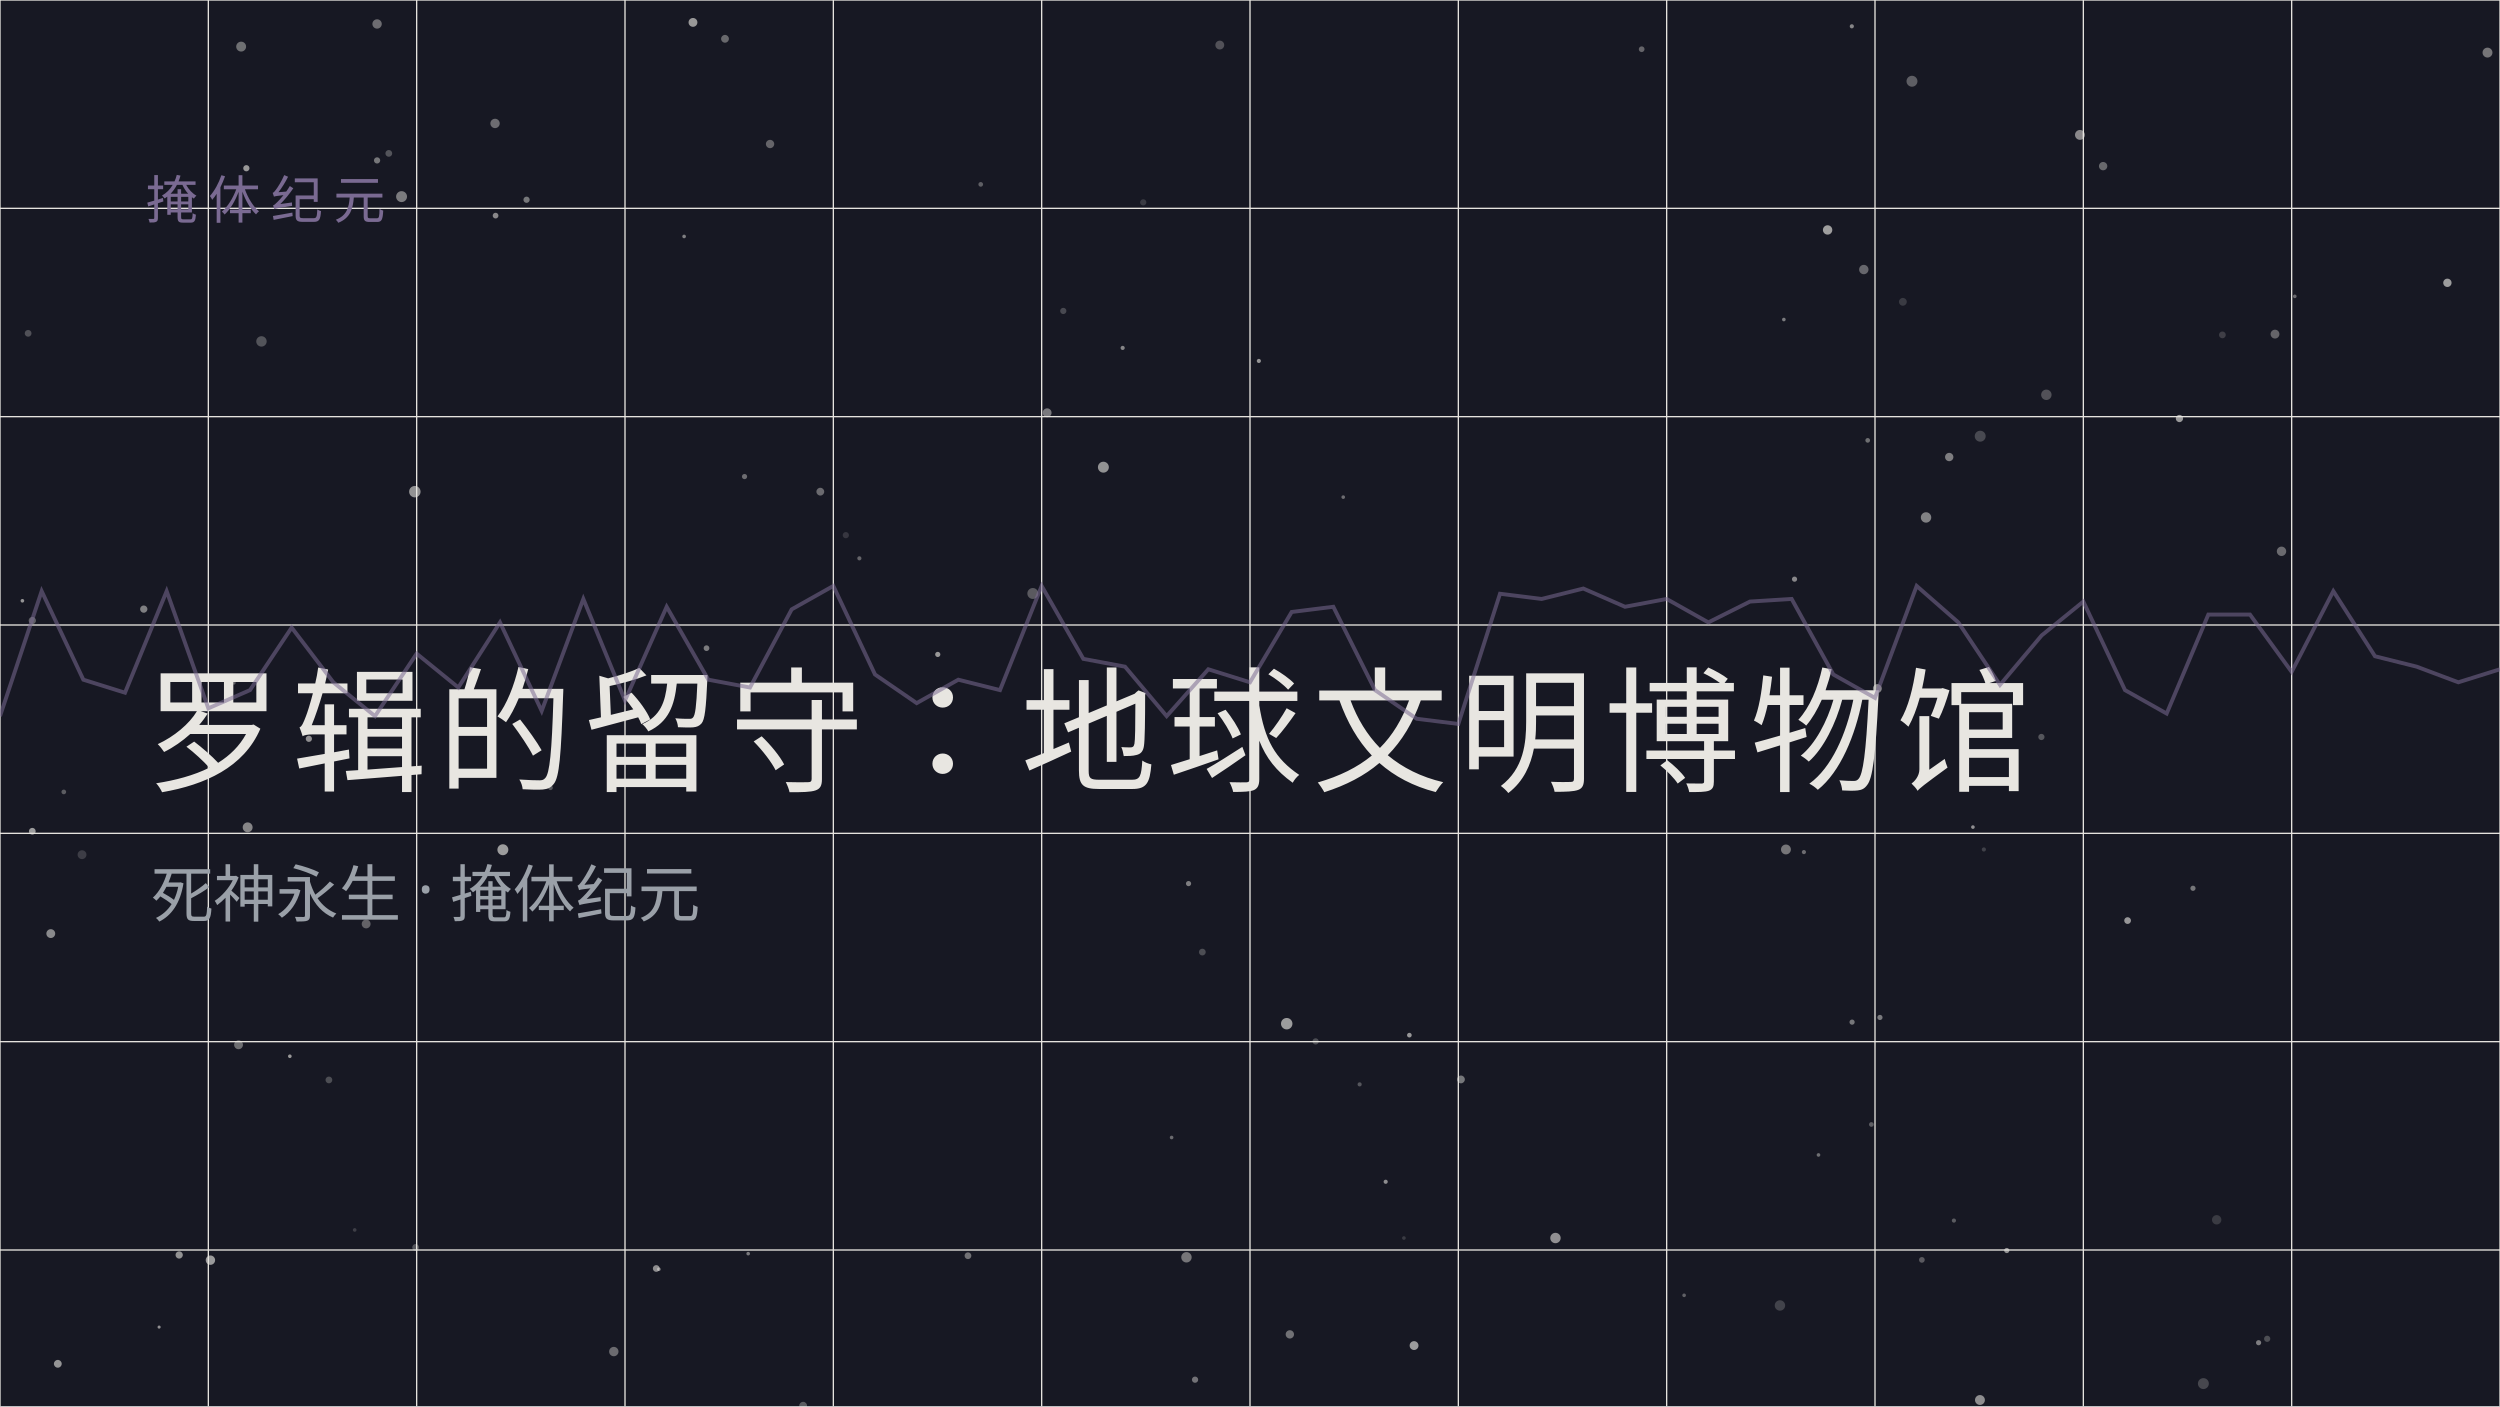
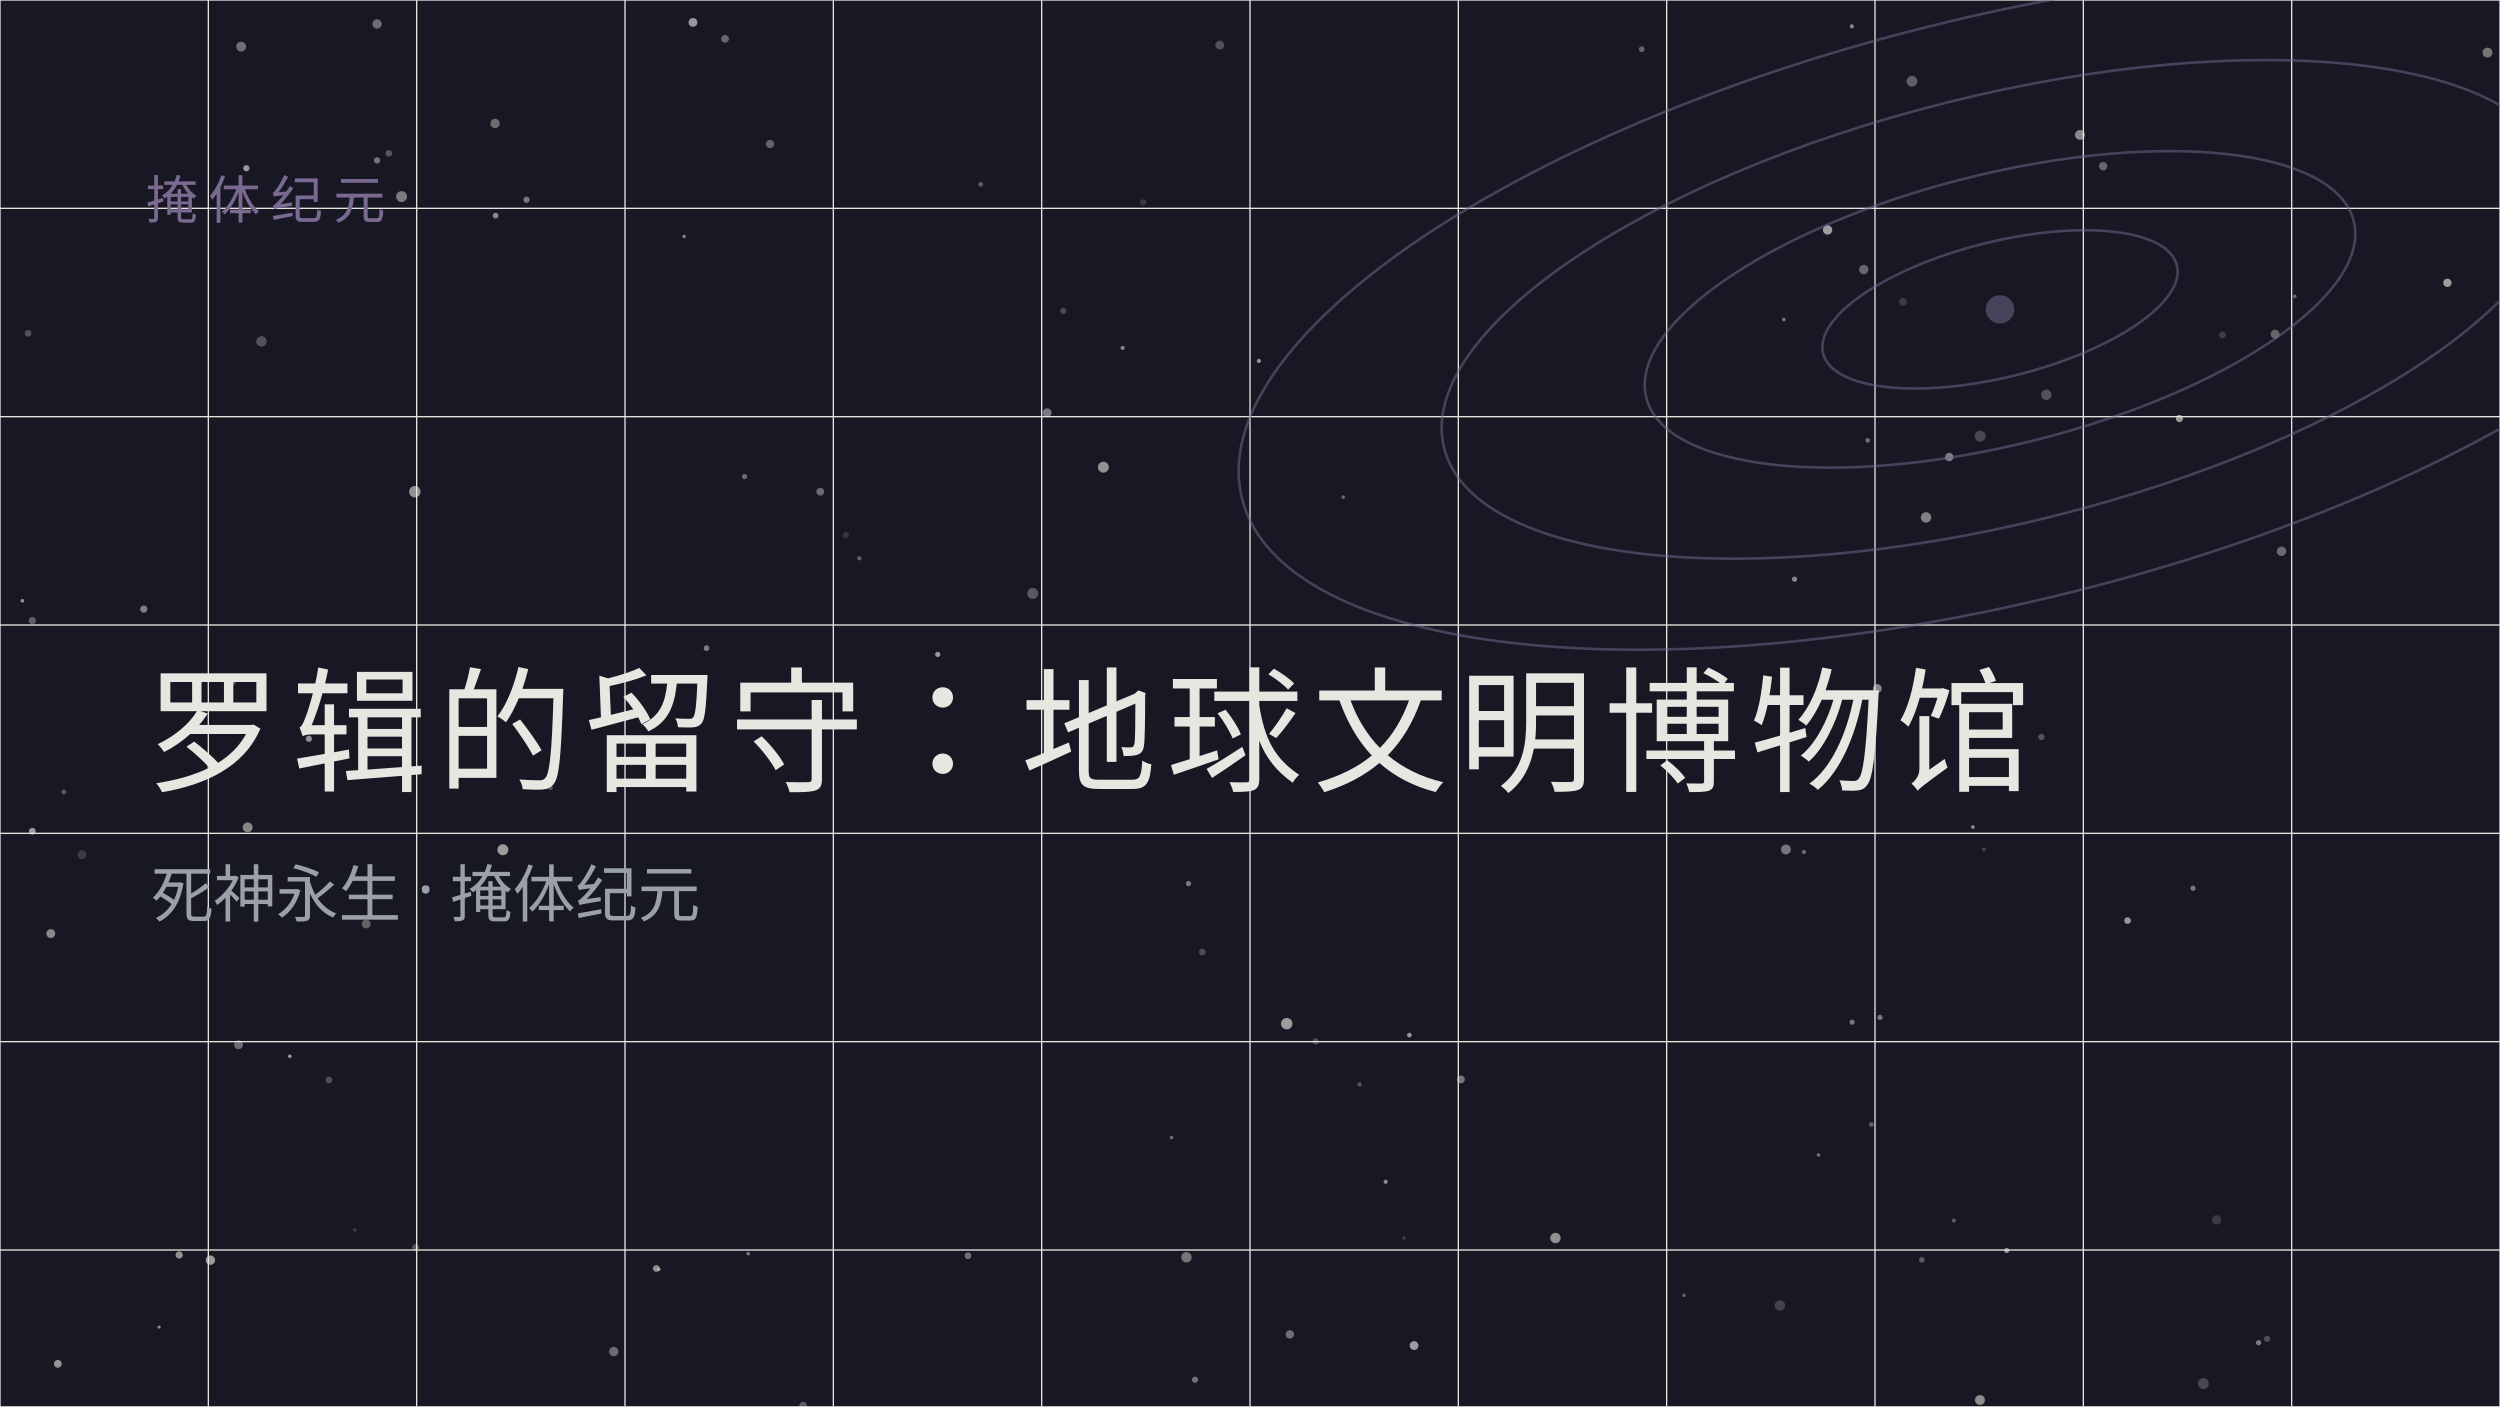
<svg xmlns="http://www.w3.org/2000/svg" width="960" height="540" viewBox="0 0 960 540">
  <rect width="960" height="540" fill="#0a0e14" />
  <rect width="960" height="540" fill="#7a6a92" opacity="0.12" />
  <line x1="0" y1="0" x2="0" y2="540" stroke="#e8e6e1" stroke-width="0.5" />
  <line x1="80" y1="0" x2="80" y2="540" stroke="#e8e6e1" stroke-width="0.5" />
  <line x1="160" y1="0" x2="160" y2="540" stroke="#e8e6e1" stroke-width="0.5" />
  <line x1="240" y1="0" x2="240" y2="540" stroke="#e8e6e1" stroke-width="0.5" />
  <line x1="320" y1="0" x2="320" y2="540" stroke="#e8e6e1" stroke-width="0.5" />
  <line x1="400" y1="0" x2="400" y2="540" stroke="#e8e6e1" stroke-width="0.5" />
  <line x1="480" y1="0" x2="480" y2="540" stroke="#e8e6e1" stroke-width="0.5" />
  <line x1="560" y1="0" x2="560" y2="540" stroke="#e8e6e1" stroke-width="0.5" />
  <line x1="640" y1="0" x2="640" y2="540" stroke="#e8e6e1" stroke-width="0.5" />
  <line x1="720" y1="0" x2="720" y2="540" stroke="#e8e6e1" stroke-width="0.5" />
  <line x1="800" y1="0" x2="800" y2="540" stroke="#e8e6e1" stroke-width="0.5" />
  <line x1="880" y1="0" x2="880" y2="540" stroke="#e8e6e1" stroke-width="0.5" />
  <line x1="960" y1="0" x2="960" y2="540" stroke="#e8e6e1" stroke-width="0.5" />
  <line x1="0" y1="0" x2="960" y2="0" stroke="#e8e6e1" stroke-width="0.5" />
  <line x1="0" y1="80" x2="960" y2="80" stroke="#e8e6e1" stroke-width="0.5" />
  <line x1="0" y1="160" x2="960" y2="160" stroke="#e8e6e1" stroke-width="0.5" />
  <line x1="0" y1="240" x2="960" y2="240" stroke="#e8e6e1" stroke-width="0.5" />
  <line x1="0" y1="320" x2="960" y2="320" stroke="#e8e6e1" stroke-width="0.5" />
  <line x1="0" y1="400" x2="960" y2="400" stroke="#e8e6e1" stroke-width="0.5" />
  <line x1="0" y1="480" x2="960" y2="480" stroke="#e8e6e1" stroke-width="0.5" />
  <circle cx="715.7" cy="103.5" r="1.8" fill="#e8e6e1" opacity="0.38" />
  <circle cx="8.6" cy="230.7" r="0.7" fill="#e8e6e1" opacity="0.60" />
  <circle cx="698.3" cy="443.5" r="0.7" fill="#e8e6e1" opacity="0.42" />
  <circle cx="760.4" cy="167.5" r="2.1" fill="#e8e6e1" opacity="0.24" />
  <circle cx="10.8" cy="128.0" r="1.3" fill="#e8e6e1" opacity="0.27" />
  <circle cx="61.1" cy="509.6" r="0.6" fill="#e8e6e1" opacity="0.58" />
  <circle cx="266.1" cy="8.6" r="1.7" fill="#e8e6e1" opacity="0.62" />
  <circle cx="720.9" cy="264.4" r="1.7" fill="#e8e6e1" opacity="0.53" />
  <circle cx="376.6" cy="70.8" r="0.9" fill="#e8e6e1" opacity="0.34" />
  <circle cx="685.8" cy="326.2" r="1.9" fill="#e8e6e1" opacity="0.45" />
  <circle cx="461.7" cy="365.6" r="1.3" fill="#e8e6e1" opacity="0.26" />
  <circle cx="853.4" cy="128.6" r="1.3" fill="#e8e6e1" opacity="0.19" />
  <circle cx="144.8" cy="61.6" r="1.2" fill="#e8e6e1" opacity="0.46" />
  <circle cx="19.5" cy="358.5" r="1.7" fill="#e8e6e1" opacity="0.55" />
  <circle cx="271.3" cy="248.9" r="1.1" fill="#e8e6e1" opacity="0.48" />
  <circle cx="252.0" cy="487.1" r="1.3" fill="#e8e6e1" opacity="0.57" />
  <circle cx="881.2" cy="113.8" r="0.7" fill="#e8e6e1" opacity="0.40" />
  <circle cx="118.6" cy="283.7" r="1.2" fill="#e8e6e1" opacity="0.58" />
  <circle cx="211.4" cy="302.5" r="0.9" fill="#e8e6e1" opacity="0.30" />
  <circle cx="717.2" cy="169.1" r="0.9" fill="#e8e6e1" opacity="0.42" />
  <circle cx="31.5" cy="328.2" r="1.7" fill="#e8e6e1" opacity="0.18" />
  <circle cx="494.1" cy="393.1" r="2.2" fill="#e8e6e1" opacity="0.64" />
  <circle cx="154.2" cy="75.5" r="2.1" fill="#e8e6e1" opacity="0.48" />
  <circle cx="711.2" cy="392.5" r="1.0" fill="#e8e6e1" opacity="0.46" />
  <circle cx="324.8" cy="205.5" r="1.2" fill="#e8e6e1" opacity="0.15" />
  <circle cx="202.2" cy="76.7" r="1.2" fill="#e8e6e1" opacity="0.46" />
  <circle cx="431.1" cy="133.6" r="0.8" fill="#e8e6e1" opacity="0.53" />
  <circle cx="144.8" cy="9.2" r="1.8" fill="#e8e6e1" opacity="0.41" />
  <circle cx="870.6" cy="514.1" r="1.2" fill="#e8e6e1" opacity="0.26" />
  <circle cx="522.1" cy="416.4" r="0.8" fill="#e8e6e1" opacity="0.30" />
  <circle cx="402.1" cy="158.5" r="1.7" fill="#e8e6e1" opacity="0.47" />
  <circle cx="315.0" cy="188.8" r="1.5" fill="#e8e6e1" opacity="0.40" />
  <circle cx="561.0" cy="414.5" r="1.5" fill="#e8e6e1" opacity="0.46" />
  <circle cx="396.6" cy="227.9" r="2.1" fill="#e8e6e1" opacity="0.32" />
  <circle cx="149.3" cy="58.9" r="1.3" fill="#e8e6e1" opacity="0.29" />
  <circle cx="458.9" cy="529.8" r="1.2" fill="#e8e6e1" opacity="0.44" />
  <circle cx="371.7" cy="482.2" r="1.3" fill="#e8e6e1" opacity="0.43" />
  <circle cx="140.6" cy="354.8" r="1.7" fill="#e8e6e1" opacity="0.36" />
  <circle cx="817.0" cy="353.5" r="1.3" fill="#e8e6e1" opacity="0.61" />
  <circle cx="701.8" cy="88.3" r="1.8" fill="#e8e6e1" opacity="0.65" />
  <circle cx="807.6" cy="63.8" r="1.6" fill="#e8e6e1" opacity="0.39" />
  <circle cx="711.1" cy="10.1" r="0.8" fill="#e8e6e1" opacity="0.53" />
  <circle cx="842.1" cy="341.1" r="1.0" fill="#e8e6e1" opacity="0.46" />
  <circle cx="692.7" cy="327.2" r="0.8" fill="#e8e6e1" opacity="0.41" />
  <circle cx="750.3" cy="468.7" r="0.8" fill="#e8e6e1" opacity="0.33" />
  <circle cx="12.4" cy="319.2" r="1.3" fill="#e8e6e1" opacity="0.64" />
  <circle cx="739.6" cy="198.7" r="2.0" fill="#e8e6e1" opacity="0.51" />
  <circle cx="718.6" cy="431.8" r="0.9" fill="#e8e6e1" opacity="0.34" />
  <circle cx="111.3" cy="405.6" r="0.7" fill="#e8e6e1" opacity="0.62" />
  <circle cx="543.0" cy="516.7" r="1.7" fill="#e8e6e1" opacity="0.64" />
  <circle cx="515.8" cy="190.9" r="0.7" fill="#e8e6e1" opacity="0.41" />
  <circle cx="785.8" cy="151.6" r="2.0" fill="#e8e6e1" opacity="0.28" />
  <circle cx="468.4" cy="17.3" r="1.7" fill="#e8e6e1" opacity="0.28" />
  <circle cx="190.1" cy="47.4" r="1.8" fill="#e8e6e1" opacity="0.41" />
  <circle cx="456.4" cy="339.3" r="1.0" fill="#e8e6e1" opacity="0.49" />
  <circle cx="68.8" cy="481.9" r="1.4" fill="#e8e6e1" opacity="0.59" />
  <circle cx="12.4" cy="238.3" r="1.4" fill="#e8e6e1" opacity="0.34" />
  <circle cx="91.6" cy="401.2" r="1.7" fill="#e8e6e1" opacity="0.42" />
  <circle cx="295.7" cy="55.3" r="1.6" fill="#e8e6e1" opacity="0.37" />
  <circle cx="721.9" cy="390.7" r="1.0" fill="#e8e6e1" opacity="0.47" />
  <circle cx="423.7" cy="179.4" r="2.1" fill="#e8e6e1" opacity="0.59" />
  <circle cx="278.4" cy="14.9" r="1.5" fill="#e8e6e1" opacity="0.39" />
  <circle cx="235.7" cy="519.0" r="1.8" fill="#e8e6e1" opacity="0.40" />
  <circle cx="483.4" cy="138.6" r="0.8" fill="#e8e6e1" opacity="0.60" />
  <circle cx="748.5" cy="175.5" r="1.6" fill="#e8e6e1" opacity="0.49" />
  <circle cx="80.8" cy="483.9" r="1.8" fill="#e8e6e1" opacity="0.63" />
  <circle cx="541.2" cy="397.5" r="0.9" fill="#e8e6e1" opacity="0.61" />
  <circle cx="730.7" cy="115.9" r="1.5" fill="#e8e6e1" opacity="0.17" />
  <circle cx="646.7" cy="497.4" r="0.7" fill="#e8e6e1" opacity="0.35" />
  <circle cx="597.3" cy="475.4" r="2.0" fill="#e8e6e1" opacity="0.58" />
  <circle cx="22.2" cy="523.7" r="1.5" fill="#e8e6e1" opacity="0.60" />
  <circle cx="439.0" cy="77.7" r="1.2" fill="#e8e6e1" opacity="0.17" />
  <circle cx="876.1" cy="211.7" r="1.8" fill="#e8e6e1" opacity="0.40" />
  <circle cx="798.7" cy="51.8" r="1.9" fill="#e8e6e1" opacity="0.54" />
  <circle cx="867.3" cy="515.6" r="1.0" fill="#e8e6e1" opacity="0.49" />
  <circle cx="939.8" cy="108.6" r="1.6" fill="#e8e6e1" opacity="0.64" />
  <circle cx="262.7" cy="90.8" r="0.7" fill="#e8e6e1" opacity="0.50" />
  <circle cx="100.4" cy="131.1" r="2.0" fill="#e8e6e1" opacity="0.29" />
  <circle cx="532.1" cy="453.8" r="0.8" fill="#e8e6e1" opacity="0.57" />
  <circle cx="505.2" cy="399.9" r="1.2" fill="#e8e6e1" opacity="0.26" />
  <circle cx="685.0" cy="122.7" r="0.7" fill="#e8e6e1" opacity="0.48" />
  <circle cx="24.5" cy="304.1" r="0.9" fill="#e8e6e1" opacity="0.33" />
  <circle cx="689.1" cy="222.4" r="1.0" fill="#e8e6e1" opacity="0.54" />
  <circle cx="757.6" cy="317.6" r="0.7" fill="#e8e6e1" opacity="0.58" />
  <circle cx="92.6" cy="17.9" r="1.9" fill="#e8e6e1" opacity="0.42" />
  <circle cx="955.2" cy="20.2" r="1.9" fill="#e8e6e1" opacity="0.45" />
  <circle cx="94.6" cy="64.6" r="1.2" fill="#e8e6e1" opacity="0.62" />
  <circle cx="836.9" cy="160.7" r="1.4" fill="#e8e6e1" opacity="0.63" />
  <circle cx="455.6" cy="482.8" r="2.0" fill="#e8e6e1" opacity="0.45" />
  <circle cx="408.3" cy="119.4" r="1.2" fill="#e8e6e1" opacity="0.24" />
  <circle cx="330.0" cy="214.4" r="0.8" fill="#e8e6e1" opacity="0.37" />
  <circle cx="683.5" cy="501.3" r="2.0" fill="#e8e6e1" opacity="0.21" />
  <circle cx="193.1" cy="326.3" r="2.1" fill="#e8e6e1" opacity="0.64" />
  <circle cx="783.9" cy="283.0" r="1.2" fill="#e8e6e1" opacity="0.30" />
  <circle cx="190.3" cy="82.8" r="1.1" fill="#e8e6e1" opacity="0.54" />
  <circle cx="851.2" cy="468.4" r="1.8" fill="#e8e6e1" opacity="0.17" />
  <circle cx="495.3" cy="512.4" r="1.6" fill="#e8e6e1" opacity="0.43" />
  <circle cx="734.2" cy="31.2" r="2.1" fill="#e8e6e1" opacity="0.34" />
  <circle cx="630.4" cy="18.9" r="1.1" fill="#e8e6e1" opacity="0.37" />
  <circle cx="539.1" cy="475.4" r="0.7" fill="#e8e6e1" opacity="0.17" />
  <circle cx="770.6" cy="480.2" r="1.0" fill="#e8e6e1" opacity="0.59" />
  <circle cx="308.4" cy="539.8" r="1.5" fill="#e8e6e1" opacity="0.33" />
  <circle cx="287.3" cy="481.4" r="0.7" fill="#e8e6e1" opacity="0.47" />
  <circle cx="89.8" cy="262.2" r="0.7" fill="#e8e6e1" opacity="0.32" />
  <circle cx="846.1" cy="531.3" r="2.1" fill="#e8e6e1" opacity="0.23" />
  <circle cx="770.9" cy="277.7" r="1.1" fill="#e8e6e1" opacity="0.46" />
  <circle cx="761.8" cy="326.2" r="0.8" fill="#e8e6e1" opacity="0.20" />
  <circle cx="253.0" cy="487.4" r="0.7" fill="#e8e6e1" opacity="0.50" />
  <circle cx="873.6" cy="128.3" r="1.7" fill="#e8e6e1" opacity="0.37" />
  <circle cx="136.2" cy="472.3" r="0.7" fill="#e8e6e1" opacity="0.19" />
  <circle cx="360.1" cy="251.3" r="1.0" fill="#e8e6e1" opacity="0.62" />
  <circle cx="449.9" cy="436.8" r="0.7" fill="#e8e6e1" opacity="0.40" />
  <circle cx="159.3" cy="188.8" r="2.2" fill="#e8e6e1" opacity="0.59" />
  <circle cx="126.3" cy="414.7" r="1.3" fill="#e8e6e1" opacity="0.26" />
  <circle cx="738.0" cy="483.8" r="1.1" fill="#e8e6e1" opacity="0.32" />
  <circle cx="55.2" cy="233.9" r="1.4" fill="#e8e6e1" opacity="0.50" />
  <circle cx="285.9" cy="183.0" r="1.0" fill="#e8e6e1" opacity="0.41" />
  <circle cx="159.6" cy="479.0" r="1.3" fill="#e8e6e1" opacity="0.30" />
  <circle cx="95.1" cy="317.7" r="1.9" fill="#e8e6e1" opacity="0.53" />
  <circle cx="760.3" cy="537.6" r="1.9" fill="#e8e6e1" opacity="0.57" />
+   <g opacity="0.5" stroke="#7a6a92" fill="none">
+     <ellipse cx="768" cy="118.8" rx="70" ry="26" transform="rotate(-14 768 118.8)" />
+     <ellipse cx="768" cy="118.8" rx="140" ry="52" transform="rotate(-14 768 118.8)" />
+     <ellipse cx="768" cy="118.8" rx="220" ry="82" transform="rotate(-14 768 118.8)" />
+     <ellipse cx="768" cy="118.8" rx="300" ry="112" transform="rotate(-14 768 118.8)" />
+     <circle cx="768" cy="118.8" r="5.462" fill="#7a6a92" stroke="none" />
+   </g>
  <text x="56" y="84" font-family="'SFMono-Regular','Menlo',monospace" font-size="20" fill="#7a6a92" letter-spacing="4">掩体纪元</text>
  <text x="56" y="300" font-family="'Noto Serif SC','Songti SC',serif" font-size="52" fill="#e8e6e1" letter-spacing="4">罗辑的留守：地球文明博物馆</text>
  <text x="58" y="352" font-family="'PingFang SC','Microsoft YaHei',sans-serif" font-size="24" fill="#9aa0a8">死神永生 · 掩体纪元</text>
-   <polyline points="0,275 16,227 32,261 48,266 64,227 80,272 96,265 112,241 128,262 144,275 160,251 176,264 192,239 208,273 224,230 240,269 256,233 272,261 288,264 304,234 320,225 336,259 352,270 368,261 384,265 400,225 416,253 432,256 448,275 464,257 480,262 496,235 512,233 528,265 544,276 560,278 576,228 592,230 608,226 624,233 640,230 656,239 672,231 688,230 704,259 720,268 736,225 752,239 768,263 784,244 800,231 816,265 832,274 848,236 864,236 880,258 896,227 912,252 928,256 944,262 960,257" fill="none" stroke="#7a6a92" stroke-width="1.5" opacity="0.55" />
</svg>
